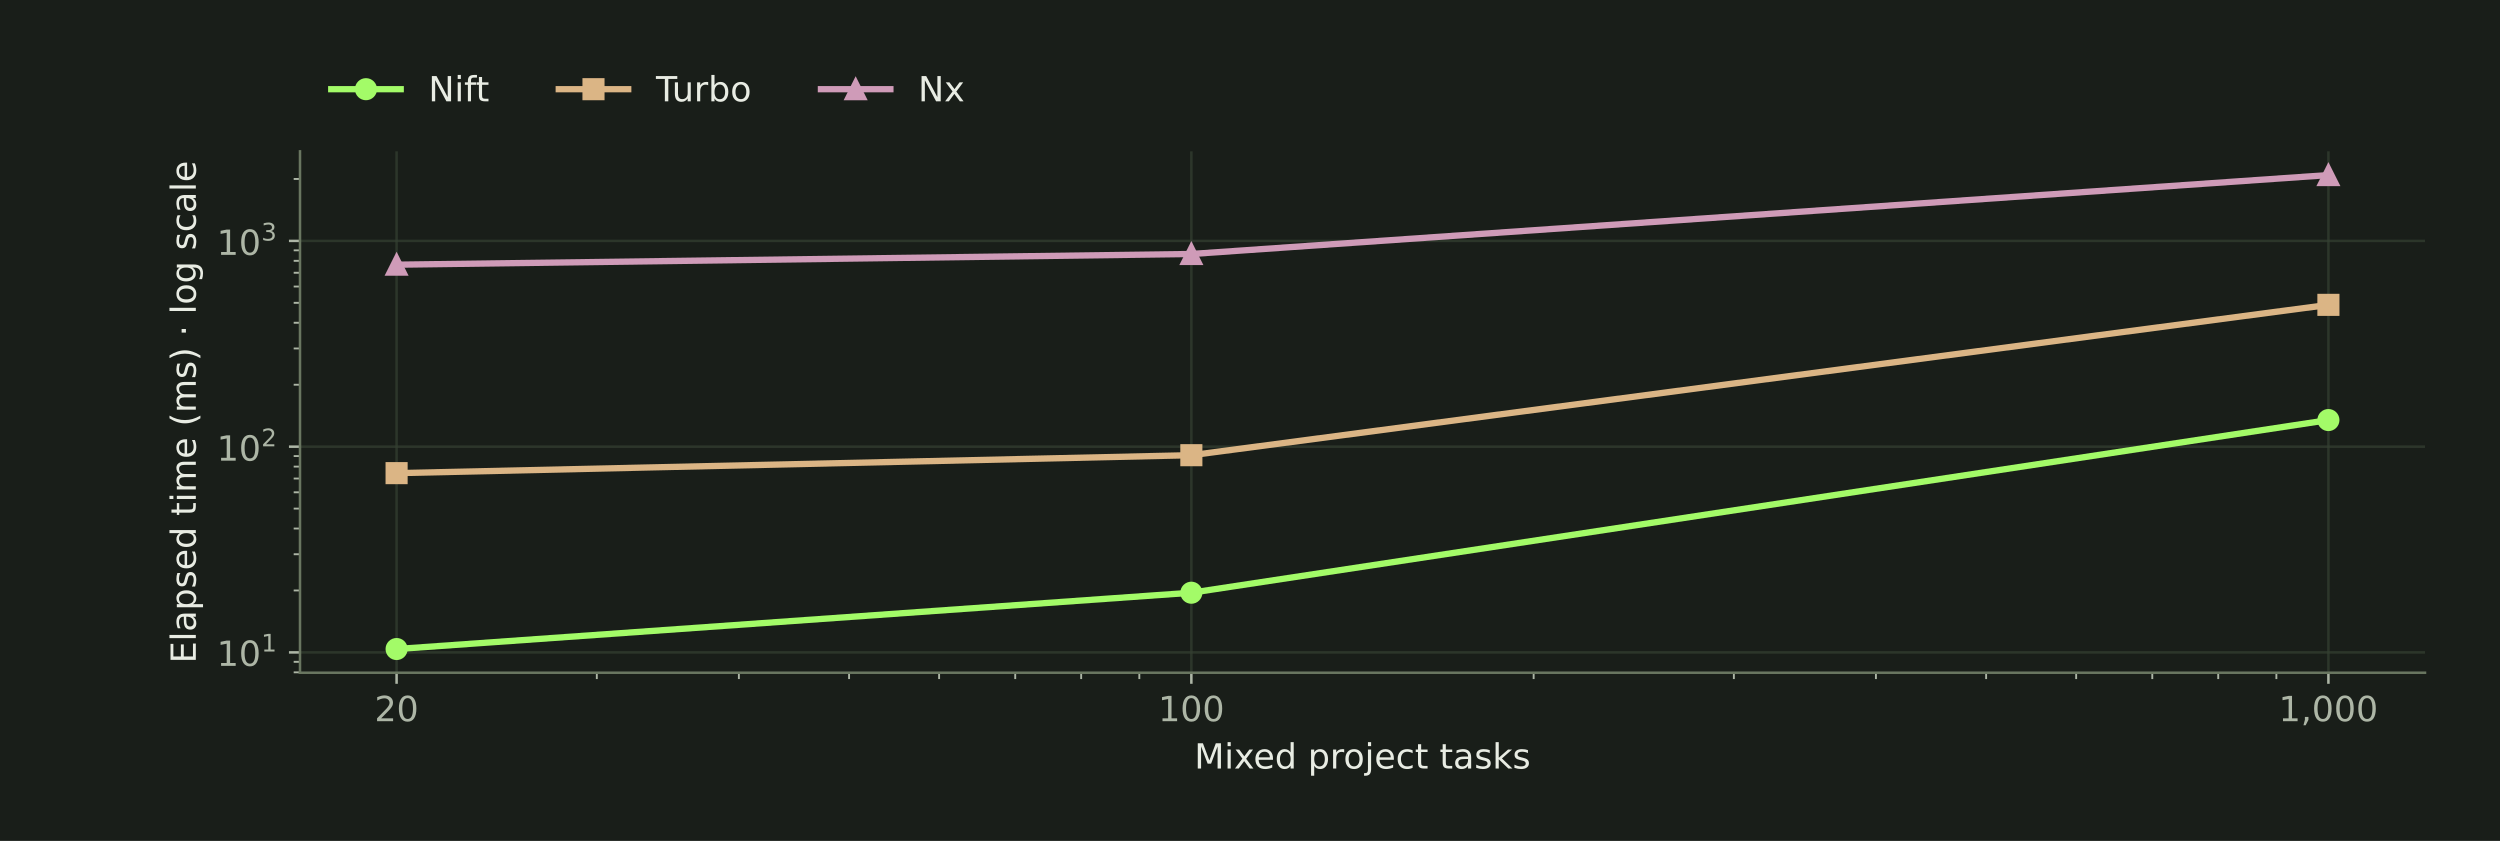
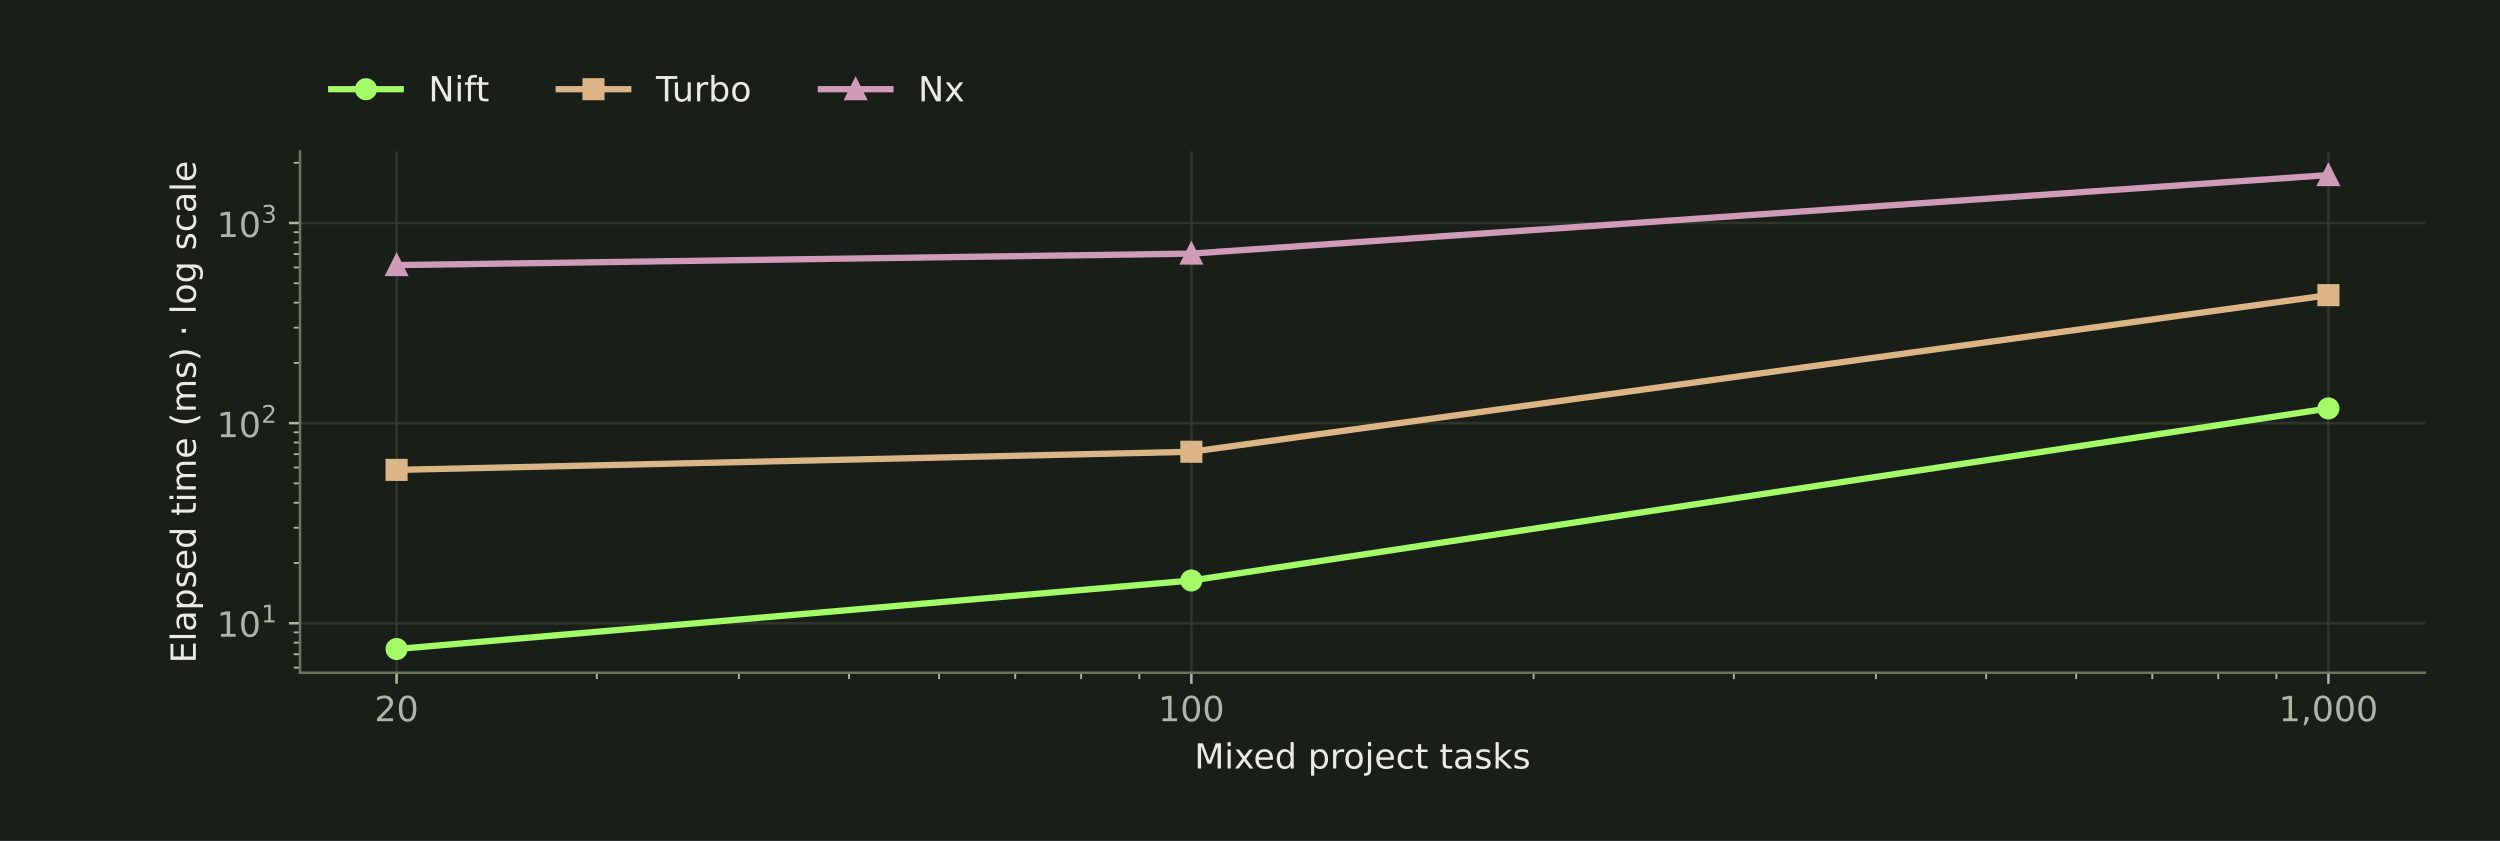
<svg xmlns="http://www.w3.org/2000/svg" xmlns:xlink="http://www.w3.org/1999/xlink" width="792pt" height="266.4pt" viewBox="0 0 792 266.4" version="1.1">
  <defs>
    <style type="text/css">*{stroke-linejoin: round; stroke-linecap: butt}</style>
  </defs>
  <g id="figure_1">
    <g id="patch_1">
      <path d="M 0 266.4 L 792 266.4 L 792 0 L 0 0 z " style="fill: #191e19" />
    </g>
    <g id="axes_1">
      <g id="patch_2">
        <path d="M 95.04 213.12 L 768.24 213.12 L 768.24 47.952 L 95.04 47.952 z " style="fill: #191e19" />
      </g>
      <g id="matplotlib.axis_1">
        <g id="xtick_1">
          <g id="line2d_1">
            <path d="M 125.64 213.12 L 125.64 47.952 " clip-path="url(#pe6b6be5bf1)" style="fill: none; stroke: #354132; stroke-opacity: 0.7; stroke-width: 0.8; stroke-linecap: square" />
          </g>
          <g id="line2d_2">
            <defs>
              <path id="mb59d0f743f" d="M 0 0 L 0 3.5 " style="stroke: #adb6a6; stroke-width: 0.8" />
            </defs>
            <g>
              <use xlink:href="#mb59d0f743f" x="125.64" y="213.12" style="fill: #adb6a6; stroke: #adb6a6; stroke-width: 0.8" />
            </g>
          </g>
          <g id="text_1">
            <text style="font-size: 11px; font-family: 'DejaVu Sans'; text-anchor: middle; fill: #adb6a6" x="125.64" y="228.477" transform="rotate(-0 125.64 228.4774)">20</text>
          </g>
        </g>
        <g id="xtick_2">
          <g id="line2d_3">
            <path d="M 377.422 213.12 L 377.422 47.952 " clip-path="url(#pe6b6be5bf1)" style="fill: none; stroke: #354132; stroke-opacity: 0.7; stroke-width: 0.8; stroke-linecap: square" />
          </g>
          <g id="line2d_4">
            <g>
              <use xlink:href="#mb59d0f743f" x="377.422" y="213.12" style="fill: #adb6a6; stroke: #adb6a6; stroke-width: 0.8" />
            </g>
          </g>
          <g id="text_2">
            <text style="font-size: 11px; font-family: 'DejaVu Sans'; text-anchor: middle; fill: #adb6a6" x="377.422" y="228.477" transform="rotate(-0 377.4218 228.4774)">100</text>
          </g>
        </g>
        <g id="xtick_3">
          <g id="line2d_5">
            <path d="M 737.64 213.12 L 737.64 47.952 " clip-path="url(#pe6b6be5bf1)" style="fill: none; stroke: #354132; stroke-opacity: 0.7; stroke-width: 0.8; stroke-linecap: square" />
          </g>
          <g id="line2d_6">
            <g>
              <use xlink:href="#mb59d0f743f" x="737.64" y="213.12" style="fill: #adb6a6; stroke: #adb6a6; stroke-width: 0.8" />
            </g>
          </g>
          <g id="text_3">
            <text style="font-size: 11px; font-family: 'DejaVu Sans'; text-anchor: middle; fill: #adb6a6" x="737.64" y="228.477" transform="rotate(-0 737.64 228.4774)">1,000</text>
          </g>
        </g>
        <g id="xtick_4">
          <g id="line2d_7">
            <defs>
              <path id="md41d5f1bb8" d="M 0 0 L 0 2 " style="stroke: #adb6a6; stroke-width: 0.6" />
            </defs>
            <g>
              <use xlink:href="#md41d5f1bb8" x="189.071" y="213.12" style="fill: #adb6a6; stroke: #adb6a6; stroke-width: 0.6" />
            </g>
          </g>
        </g>
        <g id="xtick_5">
          <g id="line2d_8">
            <g>
              <use xlink:href="#md41d5f1bb8" x="234.076" y="213.12" style="fill: #adb6a6; stroke: #adb6a6; stroke-width: 0.6" />
            </g>
          </g>
        </g>
        <g id="xtick_6">
          <g id="line2d_9">
            <g>
              <use xlink:href="#md41d5f1bb8" x="268.985" y="213.12" style="fill: #adb6a6; stroke: #adb6a6; stroke-width: 0.6" />
            </g>
          </g>
        </g>
        <g id="xtick_7">
          <g id="line2d_10">
            <g>
              <use xlink:href="#md41d5f1bb8" x="297.508" y="213.12" style="fill: #adb6a6; stroke: #adb6a6; stroke-width: 0.6" />
            </g>
          </g>
        </g>
        <g id="xtick_8">
          <g id="line2d_11">
            <g>
              <use xlink:href="#md41d5f1bb8" x="321.623" y="213.12" style="fill: #adb6a6; stroke: #adb6a6; stroke-width: 0.6" />
            </g>
          </g>
        </g>
        <g id="xtick_9">
          <g id="line2d_12">
            <g>
              <use xlink:href="#md41d5f1bb8" x="342.513" y="213.12" style="fill: #adb6a6; stroke: #adb6a6; stroke-width: 0.6" />
            </g>
          </g>
        </g>
        <g id="xtick_10">
          <g id="line2d_13">
            <g>
              <use xlink:href="#md41d5f1bb8" x="360.939" y="213.12" style="fill: #adb6a6; stroke: #adb6a6; stroke-width: 0.6" />
            </g>
          </g>
        </g>
        <g id="xtick_11">
          <g id="line2d_14">
            <g>
              <use xlink:href="#md41d5f1bb8" x="485.858" y="213.12" style="fill: #adb6a6; stroke: #adb6a6; stroke-width: 0.6" />
            </g>
          </g>
        </g>
        <g id="xtick_12">
          <g id="line2d_15">
            <g>
              <use xlink:href="#md41d5f1bb8" x="549.29" y="213.12" style="fill: #adb6a6; stroke: #adb6a6; stroke-width: 0.6" />
            </g>
          </g>
        </g>
        <g id="xtick_13">
          <g id="line2d_16">
            <g>
              <use xlink:href="#md41d5f1bb8" x="594.295" y="213.12" style="fill: #adb6a6; stroke: #adb6a6; stroke-width: 0.6" />
            </g>
          </g>
        </g>
        <g id="xtick_14">
          <g id="line2d_17">
            <g>
              <use xlink:href="#md41d5f1bb8" x="629.204" y="213.12" style="fill: #adb6a6; stroke: #adb6a6; stroke-width: 0.6" />
            </g>
          </g>
        </g>
        <g id="xtick_15">
          <g id="line2d_18">
            <g>
              <use xlink:href="#md41d5f1bb8" x="657.726" y="213.12" style="fill: #adb6a6; stroke: #adb6a6; stroke-width: 0.6" />
            </g>
          </g>
        </g>
        <g id="xtick_16">
          <g id="line2d_19">
            <g>
              <use xlink:href="#md41d5f1bb8" x="681.841" y="213.12" style="fill: #adb6a6; stroke: #adb6a6; stroke-width: 0.6" />
            </g>
          </g>
        </g>
        <g id="xtick_17">
          <g id="line2d_20">
            <g>
              <use xlink:href="#md41d5f1bb8" x="702.731" y="213.12" style="fill: #adb6a6; stroke: #adb6a6; stroke-width: 0.6" />
            </g>
          </g>
        </g>
        <g id="xtick_18">
          <g id="line2d_21">
            <g>
              <use xlink:href="#md41d5f1bb8" x="721.157" y="213.12" style="fill: #adb6a6; stroke: #adb6a6; stroke-width: 0.6" />
            </g>
          </g>
        </g>
        <g id="text_4">
          <text style="font-size: 11px; font-family: 'DejaVu Sans'; text-anchor: middle; fill: #e8ece3" x="431.64" y="243.478" transform="rotate(-0 431.64 243.4783)">Mixed project tasks</text>
        </g>
      </g>
      <g id="matplotlib.axis_2">
        <g id="ytick_1">
          <g id="line2d_22">
-             <path d="M 95.04 206.684 L 768.24 206.684 " clip-path="url(#pe6b6be5bf1)" style="fill: none; stroke: #354132; stroke-opacity: 0.7; stroke-width: 0.8; stroke-linecap: square" />
+             <path d="M 95.04 197.442 L 768.24 197.442 " clip-path="url(#pe6b6be5bf1)" style="fill: none; stroke: #354132; stroke-opacity: 0.7; stroke-width: 0.8; stroke-linecap: square" />
          </g>
          <g id="line2d_23">
            <defs>
              <path id="ma8dde5b0b7" d="M 0 0 L -3.5 0 " style="stroke: #adb6a6; stroke-width: 0.8" />
            </defs>
            <g>
-               <use xlink:href="#ma8dde5b0b7" x="95.04" y="206.684" style="fill: #adb6a6; stroke: #adb6a6; stroke-width: 0.8" />
+               <use xlink:href="#ma8dde5b0b7" x="95.04" y="197.442" style="fill: #adb6a6; stroke: #adb6a6; stroke-width: 0.8" />
            </g>
          </g>
          <g id="text_5">
-             <g style="fill: #adb6a6" transform="translate(68.68 211.7989)">
+             <g style="fill: #adb6a6" transform="translate(68.68 202.5565)">
              <text>
                <tspan x="0" y="-0.846" style="font-size: 11px; font-family: 'DejaVu Sans'; fill: #adb6a6">1</tspan>
                <tspan x="6.999" y="-0.846" style="font-size: 11px; font-family: 'DejaVu Sans'; fill: #adb6a6">0</tspan>
                <tspan x="14.102" y="-5.389" style="font-size: 7.7px; font-family: 'DejaVu Sans'; fill: #adb6a6">1</tspan>
              </text>
            </g>
          </g>
        </g>
        <g id="ytick_2">
          <g id="line2d_24">
-             <path d="M 95.04 141.501 L 768.24 141.501 " clip-path="url(#pe6b6be5bf1)" style="fill: none; stroke: #354132; stroke-opacity: 0.7; stroke-width: 0.8; stroke-linecap: square" />
+             <path d="M 95.04 134.047 L 768.24 134.047 " clip-path="url(#pe6b6be5bf1)" style="fill: none; stroke: #354132; stroke-opacity: 0.7; stroke-width: 0.8; stroke-linecap: square" />
          </g>
          <g id="line2d_25">
            <g>
-               <use xlink:href="#ma8dde5b0b7" x="95.04" y="141.501" style="fill: #adb6a6; stroke: #adb6a6; stroke-width: 0.8" />
+               <use xlink:href="#ma8dde5b0b7" x="95.04" y="134.047" style="fill: #adb6a6; stroke: #adb6a6; stroke-width: 0.8" />
            </g>
          </g>
          <g id="text_6">
-             <g style="fill: #adb6a6" transform="translate(68.68 146.6706)">
+             <g style="fill: #adb6a6" transform="translate(68.68 139.2173)">
              <text>
                <tspan x="0" y="-0.737" style="font-size: 11px; font-family: 'DejaVu Sans'; fill: #adb6a6">1</tspan>
                <tspan x="6.999" y="-0.737" style="font-size: 11px; font-family: 'DejaVu Sans'; fill: #adb6a6">0</tspan>
                <tspan x="14.102" y="-5.28" style="font-size: 7.7px; font-family: 'DejaVu Sans'; fill: #adb6a6">2</tspan>
              </text>
            </g>
          </g>
        </g>
        <g id="ytick_3">
          <g id="line2d_26">
-             <path d="M 95.04 76.317 L 768.24 76.317 " clip-path="url(#pe6b6be5bf1)" style="fill: none; stroke: #354132; stroke-opacity: 0.7; stroke-width: 0.8; stroke-linecap: square" />
+             <path d="M 95.04 70.653 L 768.24 70.653 " clip-path="url(#pe6b6be5bf1)" style="fill: none; stroke: #354132; stroke-opacity: 0.7; stroke-width: 0.8; stroke-linecap: square" />
          </g>
          <g id="line2d_27">
            <g>
-               <use xlink:href="#ma8dde5b0b7" x="95.04" y="76.317" style="fill: #adb6a6; stroke: #adb6a6; stroke-width: 0.8" />
+               <use xlink:href="#ma8dde5b0b7" x="95.04" y="70.653" style="fill: #adb6a6; stroke: #adb6a6; stroke-width: 0.8" />
            </g>
          </g>
          <g id="text_7">
-             <g style="fill: #adb6a6" transform="translate(68.68 81.48733)">
+             <g style="fill: #adb6a6" transform="translate(68.68 75.82308)">
              <text>
                <tspan x="0" y="-0.737" style="font-size: 11px; font-family: 'DejaVu Sans'; fill: #adb6a6">1</tspan>
                <tspan x="6.999" y="-0.737" style="font-size: 11px; font-family: 'DejaVu Sans'; fill: #adb6a6">0</tspan>
                <tspan x="14.102" y="-5.28" style="font-size: 7.7px; font-family: 'DejaVu Sans'; fill: #adb6a6">3</tspan>
              </text>
            </g>
          </g>
        </g>
        <g id="ytick_4">
          <g id="line2d_28">
            <defs>
              <path id="me127ff989c" d="M 0 0 L -2 0 " style="stroke: #adb6a6; stroke-width: 0.6" />
            </defs>
            <g>
-               <use xlink:href="#me127ff989c" x="95.04" y="213.001" style="fill: #adb6a6; stroke: #adb6a6; stroke-width: 0.6" />
+               <use xlink:href="#me127ff989c" x="95.04" y="211.505" style="fill: #adb6a6; stroke: #adb6a6; stroke-width: 0.6" />
            </g>
          </g>
        </g>
        <g id="ytick_5">
          <g id="line2d_29">
            <g>
-               <use xlink:href="#me127ff989c" x="95.04" y="209.667" style="fill: #adb6a6; stroke: #adb6a6; stroke-width: 0.6" />
+               <use xlink:href="#me127ff989c" x="95.04" y="207.261" style="fill: #adb6a6; stroke: #adb6a6; stroke-width: 0.6" />
            </g>
          </g>
        </g>
        <g id="ytick_6">
          <g id="line2d_30">
            <g>
-               <use xlink:href="#me127ff989c" x="95.04" y="187.062" style="fill: #adb6a6; stroke: #adb6a6; stroke-width: 0.6" />
+               <use xlink:href="#me127ff989c" x="95.04" y="203.585" style="fill: #adb6a6; stroke: #adb6a6; stroke-width: 0.6" />
            </g>
          </g>
        </g>
        <g id="ytick_7">
          <g id="line2d_31">
            <g>
-               <use xlink:href="#me127ff989c" x="95.04" y="175.584" style="fill: #adb6a6; stroke: #adb6a6; stroke-width: 0.6" />
+               <use xlink:href="#me127ff989c" x="95.04" y="200.342" style="fill: #adb6a6; stroke: #adb6a6; stroke-width: 0.6" />
            </g>
          </g>
        </g>
        <g id="ytick_8">
          <g id="line2d_32">
            <g>
-               <use xlink:href="#me127ff989c" x="95.04" y="167.44" style="fill: #adb6a6; stroke: #adb6a6; stroke-width: 0.6" />
+               <use xlink:href="#me127ff989c" x="95.04" y="178.358" style="fill: #adb6a6; stroke: #adb6a6; stroke-width: 0.6" />
            </g>
          </g>
        </g>
        <g id="ytick_9">
          <g id="line2d_33">
            <g>
-               <use xlink:href="#me127ff989c" x="95.04" y="161.123" style="fill: #adb6a6; stroke: #adb6a6; stroke-width: 0.6" />
+               <use xlink:href="#me127ff989c" x="95.04" y="167.195" style="fill: #adb6a6; stroke: #adb6a6; stroke-width: 0.6" />
            </g>
          </g>
        </g>
        <g id="ytick_10">
          <g id="line2d_34">
            <g>
-               <use xlink:href="#me127ff989c" x="95.04" y="155.961" style="fill: #adb6a6; stroke: #adb6a6; stroke-width: 0.6" />
+               <use xlink:href="#me127ff989c" x="95.04" y="159.274" style="fill: #adb6a6; stroke: #adb6a6; stroke-width: 0.6" />
            </g>
          </g>
        </g>
        <g id="ytick_11">
          <g id="line2d_35">
            <g>
-               <use xlink:href="#me127ff989c" x="95.04" y="151.598" style="fill: #adb6a6; stroke: #adb6a6; stroke-width: 0.6" />
+               <use xlink:href="#me127ff989c" x="95.04" y="153.131" style="fill: #adb6a6; stroke: #adb6a6; stroke-width: 0.6" />
            </g>
          </g>
        </g>
        <g id="ytick_12">
          <g id="line2d_36">
            <g>
-               <use xlink:href="#me127ff989c" x="95.04" y="147.818" style="fill: #adb6a6; stroke: #adb6a6; stroke-width: 0.6" />
+               <use xlink:href="#me127ff989c" x="95.04" y="148.111" style="fill: #adb6a6; stroke: #adb6a6; stroke-width: 0.6" />
            </g>
          </g>
        </g>
        <g id="ytick_13">
          <g id="line2d_37">
            <g>
-               <use xlink:href="#me127ff989c" x="95.04" y="144.483" style="fill: #adb6a6; stroke: #adb6a6; stroke-width: 0.6" />
+               <use xlink:href="#me127ff989c" x="95.04" y="143.867" style="fill: #adb6a6; stroke: #adb6a6; stroke-width: 0.6" />
            </g>
          </g>
        </g>
        <g id="ytick_14">
          <g id="line2d_38">
            <g>
-               <use xlink:href="#me127ff989c" x="95.04" y="121.879" style="fill: #adb6a6; stroke: #adb6a6; stroke-width: 0.6" />
+               <use xlink:href="#me127ff989c" x="95.04" y="140.191" style="fill: #adb6a6; stroke: #adb6a6; stroke-width: 0.6" />
            </g>
          </g>
        </g>
        <g id="ytick_15">
          <g id="line2d_39">
            <g>
-               <use xlink:href="#me127ff989c" x="95.04" y="110.4" style="fill: #adb6a6; stroke: #adb6a6; stroke-width: 0.6" />
+               <use xlink:href="#me127ff989c" x="95.04" y="136.948" style="fill: #adb6a6; stroke: #adb6a6; stroke-width: 0.6" />
            </g>
          </g>
        </g>
        <g id="ytick_16">
          <g id="line2d_40">
            <g>
-               <use xlink:href="#me127ff989c" x="95.04" y="102.256" style="fill: #adb6a6; stroke: #adb6a6; stroke-width: 0.6" />
+               <use xlink:href="#me127ff989c" x="95.04" y="114.964" style="fill: #adb6a6; stroke: #adb6a6; stroke-width: 0.6" />
            </g>
          </g>
        </g>
        <g id="ytick_17">
          <g id="line2d_41">
            <g>
-               <use xlink:href="#me127ff989c" x="95.04" y="95.939" style="fill: #adb6a6; stroke: #adb6a6; stroke-width: 0.6" />
+               <use xlink:href="#me127ff989c" x="95.04" y="103.801" style="fill: #adb6a6; stroke: #adb6a6; stroke-width: 0.6" />
            </g>
          </g>
        </g>
        <g id="ytick_18">
          <g id="line2d_42">
            <g>
-               <use xlink:href="#me127ff989c" x="95.04" y="90.778" style="fill: #adb6a6; stroke: #adb6a6; stroke-width: 0.6" />
+               <use xlink:href="#me127ff989c" x="95.04" y="95.88" style="fill: #adb6a6; stroke: #adb6a6; stroke-width: 0.6" />
            </g>
          </g>
        </g>
        <g id="ytick_19">
          <g id="line2d_43">
            <g>
-               <use xlink:href="#me127ff989c" x="95.04" y="86.414" style="fill: #adb6a6; stroke: #adb6a6; stroke-width: 0.6" />
+               <use xlink:href="#me127ff989c" x="95.04" y="89.737" style="fill: #adb6a6; stroke: #adb6a6; stroke-width: 0.6" />
            </g>
          </g>
        </g>
        <g id="ytick_20">
          <g id="line2d_44">
            <g>
-               <use xlink:href="#me127ff989c" x="95.04" y="82.634" style="fill: #adb6a6; stroke: #adb6a6; stroke-width: 0.6" />
+               <use xlink:href="#me127ff989c" x="95.04" y="84.717" style="fill: #adb6a6; stroke: #adb6a6; stroke-width: 0.6" />
            </g>
          </g>
        </g>
        <g id="ytick_21">
          <g id="line2d_45">
            <g>
-               <use xlink:href="#me127ff989c" x="95.04" y="79.3" style="fill: #adb6a6; stroke: #adb6a6; stroke-width: 0.6" />
+               <use xlink:href="#me127ff989c" x="95.04" y="80.473" style="fill: #adb6a6; stroke: #adb6a6; stroke-width: 0.6" />
            </g>
          </g>
        </g>
        <g id="ytick_22">
          <g id="line2d_46">
            <g>
-               <use xlink:href="#me127ff989c" x="95.04" y="56.695" style="fill: #adb6a6; stroke: #adb6a6; stroke-width: 0.6" />
+               <use xlink:href="#me127ff989c" x="95.04" y="76.797" style="fill: #adb6a6; stroke: #adb6a6; stroke-width: 0.6" />
+             </g>
+           </g>
+         </g>
+         <g id="ytick_23">
+           <g id="line2d_47">
+             <g>
+               <use xlink:href="#me127ff989c" x="95.04" y="73.554" style="fill: #adb6a6; stroke: #adb6a6; stroke-width: 0.6" />
+             </g>
+           </g>
+         </g>
+         <g id="ytick_24">
+           <g id="line2d_48">
+             <g>
+               <use xlink:href="#me127ff989c" x="95.04" y="51.57" style="fill: #adb6a6; stroke: #adb6a6; stroke-width: 0.6" />
            </g>
          </g>
        </g>
        <g id="text_8">
          <text style="font-size: 11px; font-family: 'DejaVu Sans'; text-anchor: middle; fill: #e8ece3" x="62.037" y="130.536" transform="rotate(-90 62.03742 130.536)">Elapsed time (ms) · log scale</text>
        </g>
      </g>
-       <g id="line2d_47">
-         <path d="M 125.64 205.612 L 377.422 187.775 L 737.64 133.073 " clip-path="url(#pe6b6be5bf1)" style="fill: none; stroke: #a3fb68; stroke-width: 2; stroke-linecap: square" />
+       <g id="line2d_49">
+         <path d="M 125.64 205.612 L 377.422 183.899 L 737.64 129.393 " clip-path="url(#pe6b6be5bf1)" style="fill: none; stroke: #a3fb68; stroke-width: 2; stroke-linecap: square" />
        <defs>
          <path id="m476e483576" d="M 0 3 C 0.796 3 1.559 2.684 2.121 2.121 C 2.684 1.559 3 0.796 3 0 C 3 -0.796 2.684 -1.559 2.121 -2.121 C 1.559 -2.684 0.796 -3 0 -3 C -0.796 -3 -1.559 -2.684 -2.121 -2.121 C -2.684 -1.559 -3 -0.796 -3 0 C -3 0.796 -2.684 1.559 -2.121 2.121 C -1.559 2.684 -0.796 3 0 3 z " style="stroke: #a3fb68" />
        </defs>
        <g clip-path="url(#pe6b6be5bf1)">
          <use xlink:href="#m476e483576" x="125.64" y="205.612" style="fill: #a3fb68; stroke: #a3fb68" />
-           <use xlink:href="#m476e483576" x="377.422" y="187.775" style="fill: #a3fb68; stroke: #a3fb68" />
-           <use xlink:href="#m476e483576" x="737.64" y="133.073" style="fill: #a3fb68; stroke: #a3fb68" />
-         </g>
-       </g>
-       <g id="line2d_48">
-         <path d="M 125.64 149.89 L 377.422 144.206 L 737.64 96.577 " clip-path="url(#pe6b6be5bf1)" style="fill: none; stroke: #dbb585; stroke-width: 2; stroke-linecap: square" />
+           <use xlink:href="#m476e483576" x="377.422" y="183.899" style="fill: #a3fb68; stroke: #a3fb68" />
+           <use xlink:href="#m476e483576" x="737.64" y="129.393" style="fill: #a3fb68; stroke: #a3fb68" />
+         </g>
+       </g>
+       <g id="line2d_50">
+         <path d="M 125.64 148.862 L 377.422 143.113 L 737.64 93.5 " clip-path="url(#pe6b6be5bf1)" style="fill: none; stroke: #dbb585; stroke-width: 2; stroke-linecap: square" />
        <defs>
          <path id="mcf83442291" d="M -3 3 L 3 3 L 3 -3 L -3 -3 z " style="stroke: #dbb585; stroke-linejoin: miter" />
        </defs>
        <g clip-path="url(#pe6b6be5bf1)">
-           <use xlink:href="#mcf83442291" x="125.64" y="149.89" style="fill: #dbb585; stroke: #dbb585; stroke-linejoin: miter" />
-           <use xlink:href="#mcf83442291" x="377.422" y="144.206" style="fill: #dbb585; stroke: #dbb585; stroke-linejoin: miter" />
-           <use xlink:href="#mcf83442291" x="737.64" y="96.577" style="fill: #dbb585; stroke: #dbb585; stroke-linejoin: miter" />
-         </g>
-       </g>
-       <g id="line2d_49">
-         <path d="M 125.64 83.856 L 377.422 80.464 L 737.64 55.46 " clip-path="url(#pe6b6be5bf1)" style="fill: none; stroke: #cf9bb8; stroke-width: 2; stroke-linecap: square" />
+           <use xlink:href="#mcf83442291" x="125.64" y="148.862" style="fill: #dbb585; stroke: #dbb585; stroke-linejoin: miter" />
+           <use xlink:href="#mcf83442291" x="377.422" y="143.113" style="fill: #dbb585; stroke: #dbb585; stroke-linejoin: miter" />
+           <use xlink:href="#mcf83442291" x="737.64" y="93.5" style="fill: #dbb585; stroke: #dbb585; stroke-linejoin: miter" />
+         </g>
+       </g>
+       <g id="line2d_51">
+         <path d="M 125.64 83.984 L 377.422 80.34 L 737.64 55.46 " clip-path="url(#pe6b6be5bf1)" style="fill: none; stroke: #cf9bb8; stroke-width: 2; stroke-linecap: square" />
        <defs>
          <path id="mc515a019c6" d="M 0 -3 L -3 3 L 3 3 z " style="stroke: #cf9bb8; stroke-linejoin: miter" />
        </defs>
        <g clip-path="url(#pe6b6be5bf1)">
-           <use xlink:href="#mc515a019c6" x="125.64" y="83.856" style="fill: #cf9bb8; stroke: #cf9bb8; stroke-linejoin: miter" />
-           <use xlink:href="#mc515a019c6" x="377.422" y="80.464" style="fill: #cf9bb8; stroke: #cf9bb8; stroke-linejoin: miter" />
+           <use xlink:href="#mc515a019c6" x="125.64" y="83.984" style="fill: #cf9bb8; stroke: #cf9bb8; stroke-linejoin: miter" />
+           <use xlink:href="#mc515a019c6" x="377.422" y="80.34" style="fill: #cf9bb8; stroke: #cf9bb8; stroke-linejoin: miter" />
          <use xlink:href="#mc515a019c6" x="737.64" y="55.46" style="fill: #cf9bb8; stroke: #cf9bb8; stroke-linejoin: miter" />
        </g>
      </g>
      <g id="patch_3">
        <path d="M 95.04 213.12 L 95.04 47.952 " style="fill: none; stroke: #697660; stroke-width: 0.8; stroke-linejoin: miter; stroke-linecap: square" />
      </g>
      <g id="patch_4">
        <path d="M 95.04 213.12 L 768.24 213.12 " style="fill: none; stroke: #697660; stroke-width: 0.8; stroke-linejoin: miter; stroke-linecap: square" />
      </g>
      <g id="legend_1">
-         <g id="line2d_50">
+         <g id="line2d_52">
          <path d="M 104.94 28.256 L 115.94 28.256 L 126.94 28.256 " style="fill: none; stroke: #a3fb68; stroke-width: 2; stroke-linecap: square" />
          <g>
            <use xlink:href="#m476e483576" x="115.94" y="28.256" style="fill: #a3fb68; stroke: #a3fb68" />
          </g>
        </g>
        <g id="text_9">
          <text style="font-size: 11px; font-family: 'DejaVu Sans'; text-anchor: start; fill: #e8ece3" x="135.74" y="32.106" transform="rotate(-0 135.74 32.10606)">Nift</text>
        </g>
-         <g id="line2d_51">
+         <g id="line2d_53">
          <path d="M 177.018 28.256 L 188.018 28.256 L 199.018 28.256 " style="fill: none; stroke: #dbb585; stroke-width: 2; stroke-linecap: square" />
          <g>
            <use xlink:href="#mcf83442291" x="188.018" y="28.256" style="fill: #dbb585; stroke: #dbb585; stroke-linejoin: miter" />
          </g>
        </g>
        <g id="text_10">
          <text style="font-size: 11px; font-family: 'DejaVu Sans'; text-anchor: start; fill: #e8ece3" x="207.817" y="32.106" transform="rotate(-0 207.8175 32.10606)">Turbo</text>
        </g>
-         <g id="line2d_52">
+         <g id="line2d_54">
          <path d="M 260.073 28.256 L 271.073 28.256 L 282.073 28.256 " style="fill: none; stroke: #cf9bb8; stroke-width: 2; stroke-linecap: square" />
          <g>
            <use xlink:href="#mc515a019c6" x="271.073" y="28.256" style="fill: #cf9bb8; stroke: #cf9bb8; stroke-linejoin: miter" />
          </g>
        </g>
        <g id="text_11">
          <text style="font-size: 11px; font-family: 'DejaVu Sans'; text-anchor: start; fill: #e8ece3" x="290.873" y="32.106" transform="rotate(-0 290.8727 32.10606)">Nx</text>
        </g>
      </g>
    </g>
  </g>
  <defs>
    <clipPath id="pe6b6be5bf1">
      <rect x="95.04" y="47.952" width="673.2" height="165.168" />
    </clipPath>
  </defs>
</svg>
